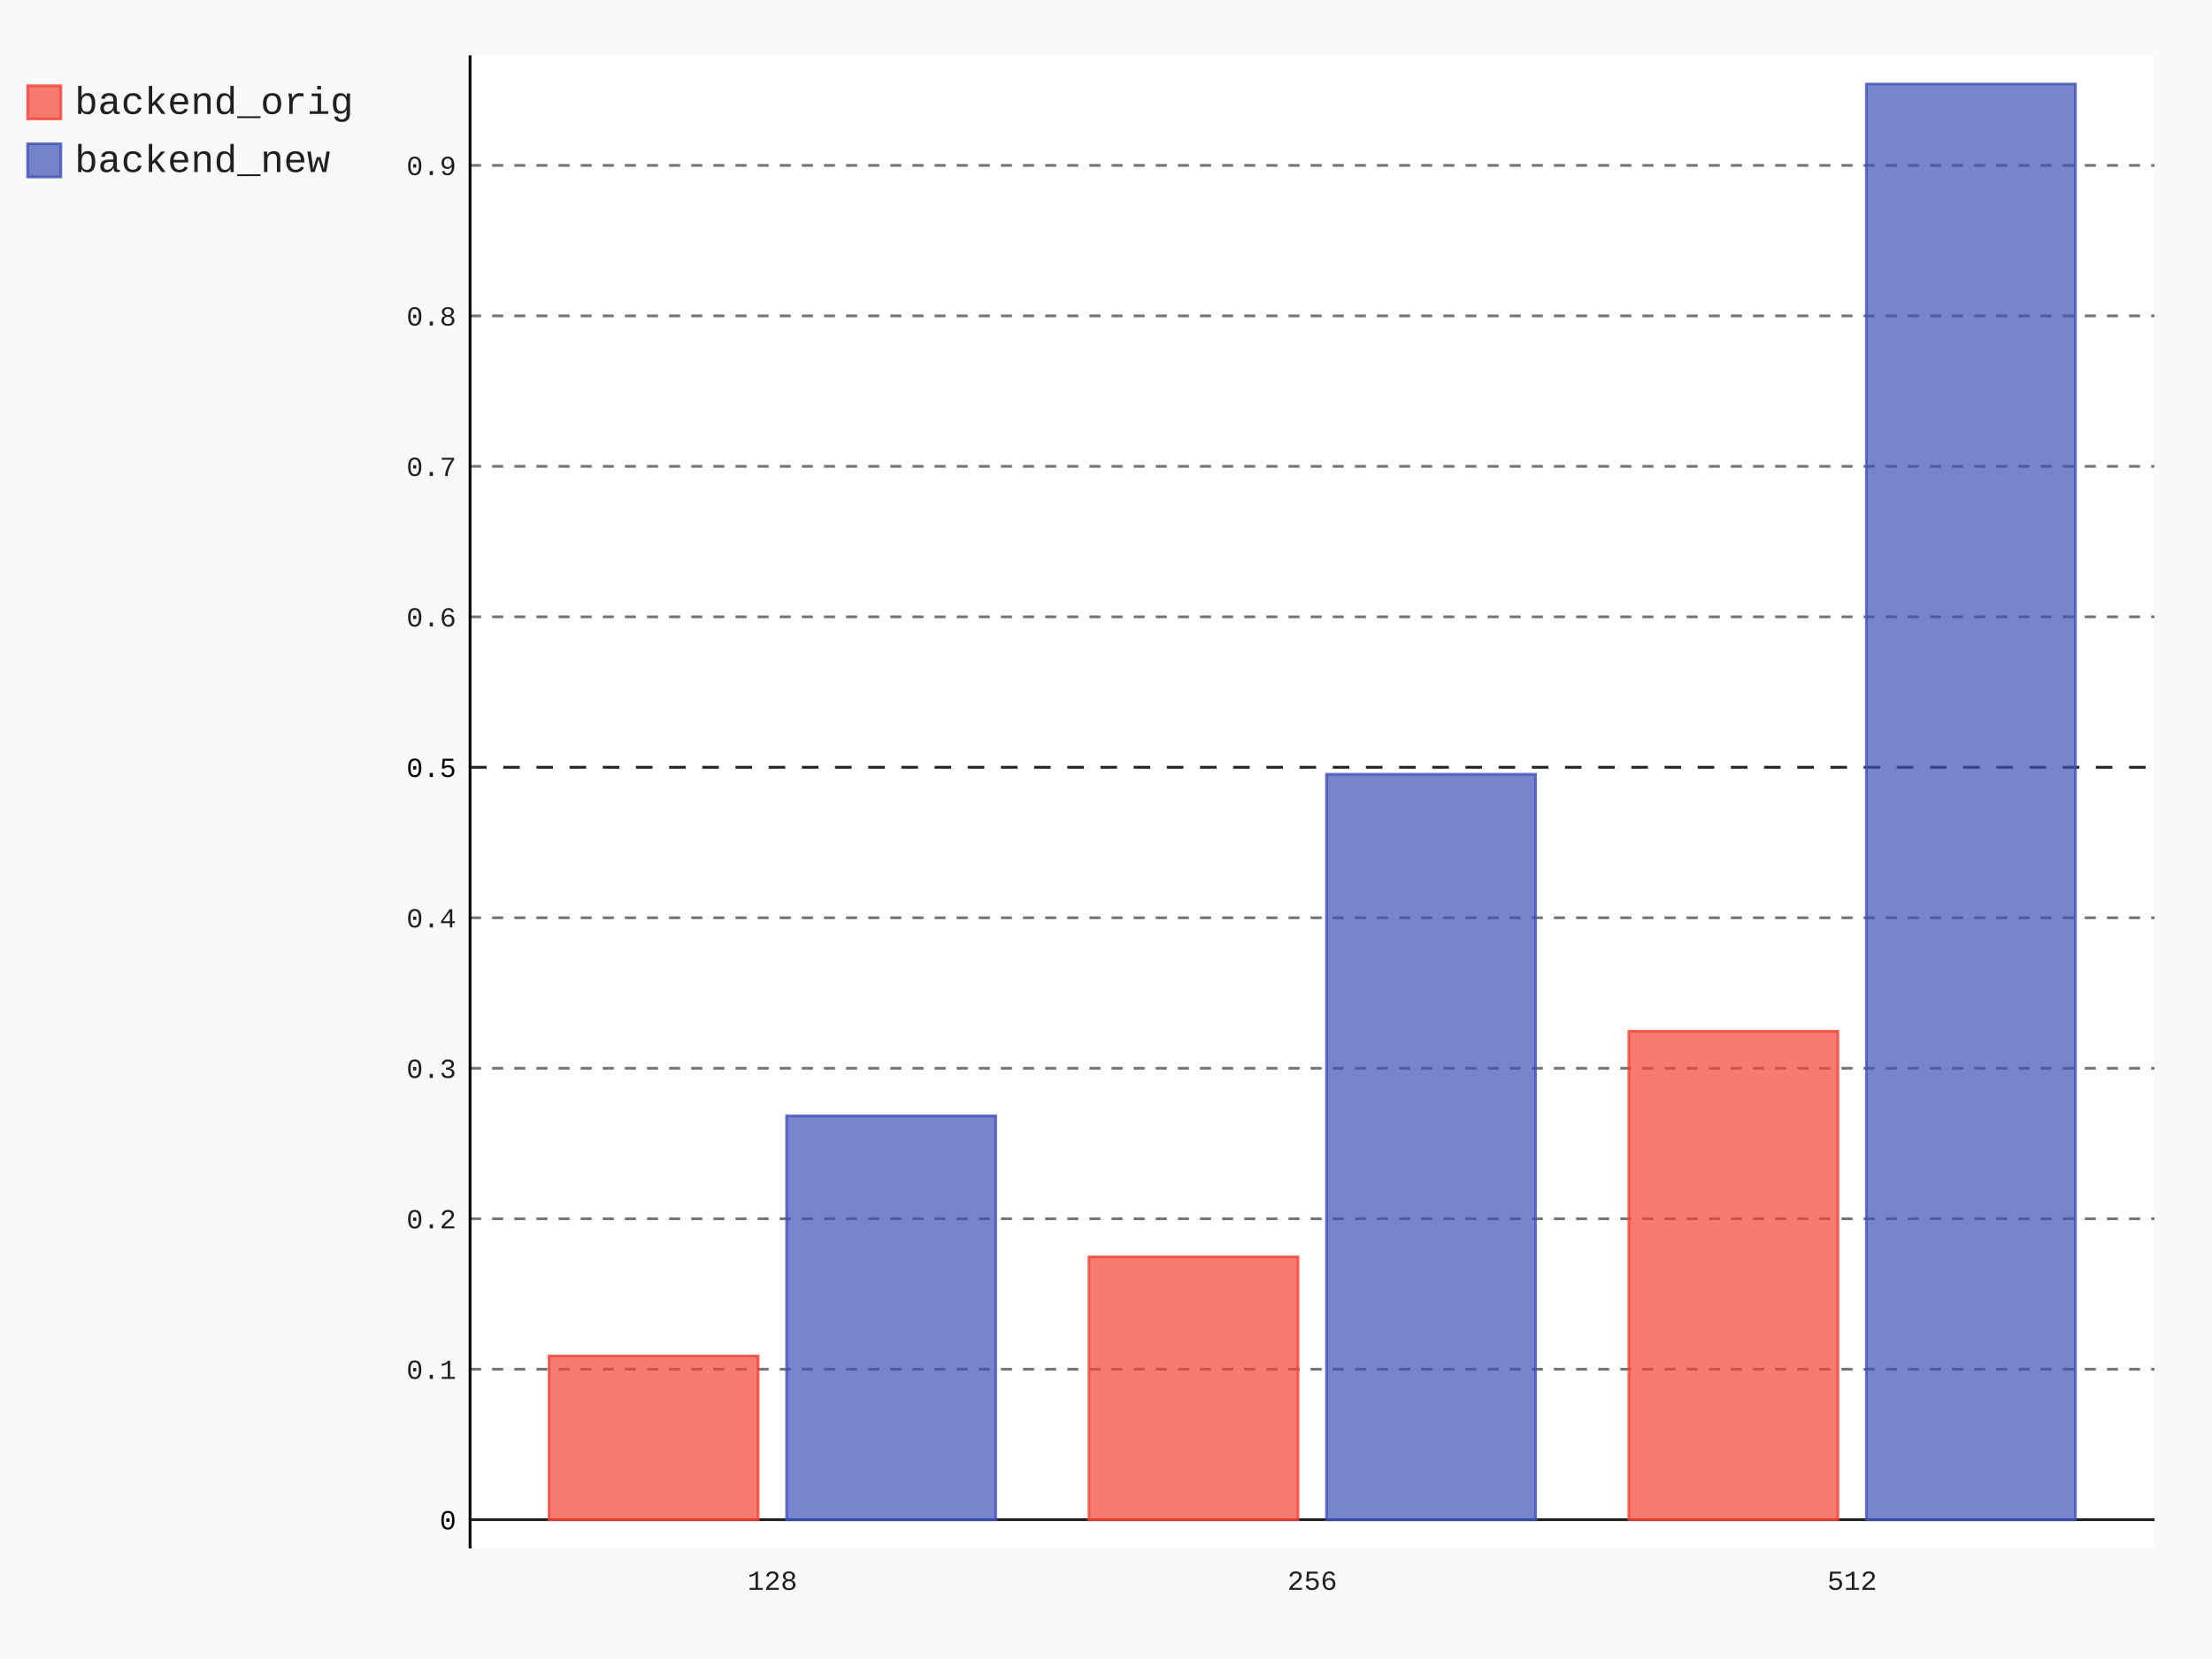
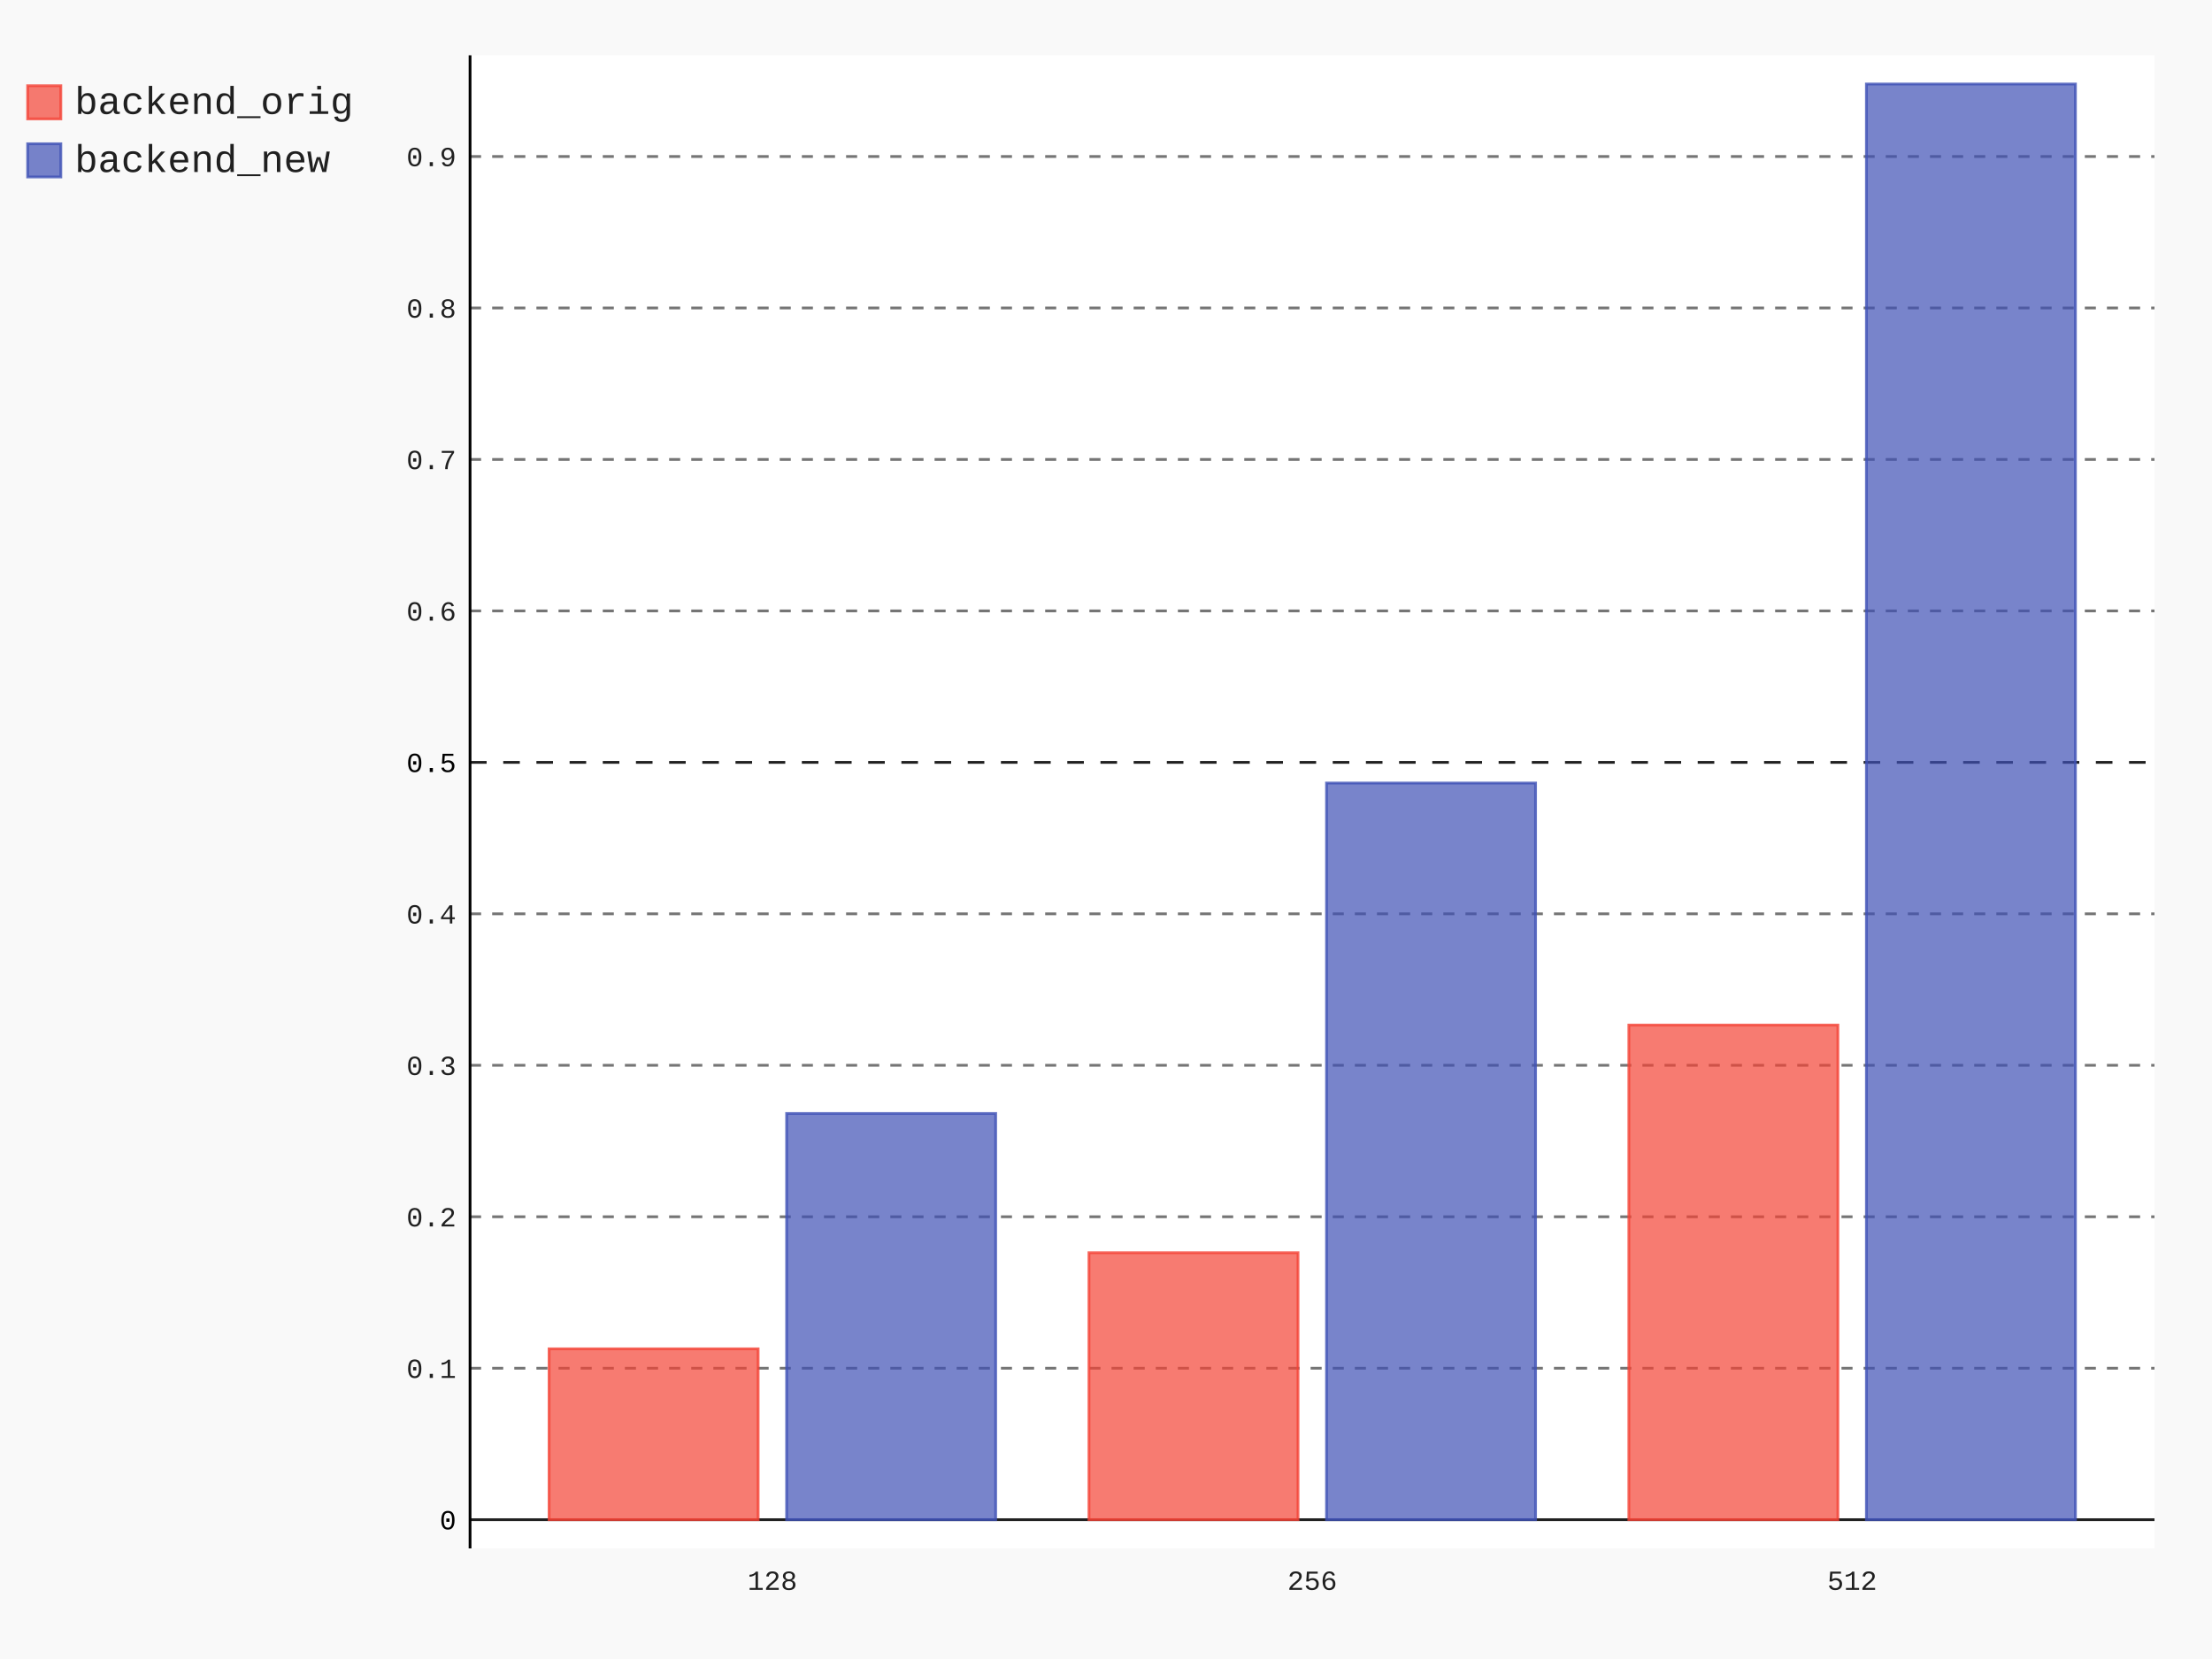
- <svg xmlns="http://www.w3.org/2000/svg" id="chart-0001efea-0c86-47b1-9662-b677da425d8c" class="pygal-chart" viewBox="0 0 800 600">
+ <svg xmlns="http://www.w3.org/2000/svg" id="chart-1978d65a-bd42-4856-ad61-c2f99dd51070" class="pygal-chart" viewBox="0 0 800 600">
  <defs>
-     <style type="text/css">#chart-0001efea-0c86-47b1-9662-b677da425d8c{-webkit-user-select:none;-webkit-font-smoothing:antialiased;font-family:Consolas,"Liberation Mono",Menlo,Courier,monospace}#chart-0001efea-0c86-47b1-9662-b677da425d8c .title{font-family:Consolas,"Liberation Mono",Menlo,Courier,monospace;font-size:16px}#chart-0001efea-0c86-47b1-9662-b677da425d8c .legends .legend text{font-family:Consolas,"Liberation Mono",Menlo,Courier,monospace;font-size:14px}#chart-0001efea-0c86-47b1-9662-b677da425d8c .axis text{font-family:Consolas,"Liberation Mono",Menlo,Courier,monospace;font-size:10px}#chart-0001efea-0c86-47b1-9662-b677da425d8c .axis text.major{font-family:Consolas,"Liberation Mono",Menlo,Courier,monospace;font-size:10px}#chart-0001efea-0c86-47b1-9662-b677da425d8c .text-overlay text.value{font-family:Consolas,"Liberation Mono",Menlo,Courier,monospace;font-size:16px}#chart-0001efea-0c86-47b1-9662-b677da425d8c .text-overlay text.label{font-family:Consolas,"Liberation Mono",Menlo,Courier,monospace;font-size:10px}#chart-0001efea-0c86-47b1-9662-b677da425d8c .tooltip{font-family:Consolas,"Liberation Mono",Menlo,Courier,monospace;font-size:14px}#chart-0001efea-0c86-47b1-9662-b677da425d8c text.no_data{font-family:Consolas,"Liberation Mono",Menlo,Courier,monospace;font-size:64px}
- #chart-0001efea-0c86-47b1-9662-b677da425d8c{background-color:rgba(249,249,249,1)}#chart-0001efea-0c86-47b1-9662-b677da425d8c path,#chart-0001efea-0c86-47b1-9662-b677da425d8c line,#chart-0001efea-0c86-47b1-9662-b677da425d8c rect,#chart-0001efea-0c86-47b1-9662-b677da425d8c circle{-webkit-transition:150ms;-moz-transition:150ms;transition:150ms}#chart-0001efea-0c86-47b1-9662-b677da425d8c .graph &gt; .background{fill:rgba(249,249,249,1)}#chart-0001efea-0c86-47b1-9662-b677da425d8c .plot &gt; .background{fill:rgba(255,255,255,1)}#chart-0001efea-0c86-47b1-9662-b677da425d8c .graph{fill:rgba(0,0,0,.87)}#chart-0001efea-0c86-47b1-9662-b677da425d8c text.no_data{fill:rgba(0,0,0,1)}#chart-0001efea-0c86-47b1-9662-b677da425d8c .title{fill:rgba(0,0,0,1)}#chart-0001efea-0c86-47b1-9662-b677da425d8c .legends .legend text{fill:rgba(0,0,0,.87)}#chart-0001efea-0c86-47b1-9662-b677da425d8c .legends .legend:hover text{fill:rgba(0,0,0,1)}#chart-0001efea-0c86-47b1-9662-b677da425d8c .axis .line{stroke:rgba(0,0,0,1)}#chart-0001efea-0c86-47b1-9662-b677da425d8c .axis .guide.line{stroke:rgba(0,0,0,.54)}#chart-0001efea-0c86-47b1-9662-b677da425d8c .axis .major.line{stroke:rgba(0,0,0,.87)}#chart-0001efea-0c86-47b1-9662-b677da425d8c .axis text.major{fill:rgba(0,0,0,1)}#chart-0001efea-0c86-47b1-9662-b677da425d8c .axis.y .guides:hover .guide.line,#chart-0001efea-0c86-47b1-9662-b677da425d8c .line-graph .axis.x .guides:hover .guide.line,#chart-0001efea-0c86-47b1-9662-b677da425d8c .stackedline-graph .axis.x .guides:hover .guide.line,#chart-0001efea-0c86-47b1-9662-b677da425d8c .xy-graph .axis.x .guides:hover .guide.line{stroke:rgba(0,0,0,1)}#chart-0001efea-0c86-47b1-9662-b677da425d8c .axis .guides:hover text{fill:rgba(0,0,0,1)}#chart-0001efea-0c86-47b1-9662-b677da425d8c .reactive{fill-opacity:.7;stroke-opacity:.8}#chart-0001efea-0c86-47b1-9662-b677da425d8c .ci{stroke:rgba(0,0,0,.87)}#chart-0001efea-0c86-47b1-9662-b677da425d8c .reactive.active,#chart-0001efea-0c86-47b1-9662-b677da425d8c .active .reactive{fill-opacity:.8;stroke-opacity:.9;stroke-width:4}#chart-0001efea-0c86-47b1-9662-b677da425d8c .ci .reactive.active{stroke-width:1.5}#chart-0001efea-0c86-47b1-9662-b677da425d8c .series text{fill:rgba(0,0,0,1)}#chart-0001efea-0c86-47b1-9662-b677da425d8c .tooltip rect{fill:rgba(255,255,255,1);stroke:rgba(0,0,0,1);-webkit-transition:opacity 150ms;-moz-transition:opacity 150ms;transition:opacity 150ms}#chart-0001efea-0c86-47b1-9662-b677da425d8c .tooltip .label{fill:rgba(0,0,0,.87)}#chart-0001efea-0c86-47b1-9662-b677da425d8c .tooltip .label{fill:rgba(0,0,0,.87)}#chart-0001efea-0c86-47b1-9662-b677da425d8c .tooltip .legend{font-size:.8em;fill:rgba(0,0,0,.54)}#chart-0001efea-0c86-47b1-9662-b677da425d8c .tooltip .x_label{font-size:.6em;fill:rgba(0,0,0,1)}#chart-0001efea-0c86-47b1-9662-b677da425d8c .tooltip .xlink{font-size:.5em;text-decoration:underline}#chart-0001efea-0c86-47b1-9662-b677da425d8c .tooltip .value{font-size:1.5em}#chart-0001efea-0c86-47b1-9662-b677da425d8c .bound{font-size:.5em}#chart-0001efea-0c86-47b1-9662-b677da425d8c .max-value{font-size:.75em;fill:rgba(0,0,0,.54)}#chart-0001efea-0c86-47b1-9662-b677da425d8c .map-element{fill:rgba(255,255,255,1);stroke:rgba(0,0,0,.54) !important}#chart-0001efea-0c86-47b1-9662-b677da425d8c .map-element .reactive{fill-opacity:inherit;stroke-opacity:inherit}#chart-0001efea-0c86-47b1-9662-b677da425d8c .color-0,#chart-0001efea-0c86-47b1-9662-b677da425d8c .color-0 a:visited{stroke:#F44336;fill:#F44336}#chart-0001efea-0c86-47b1-9662-b677da425d8c .color-1,#chart-0001efea-0c86-47b1-9662-b677da425d8c .color-1 a:visited{stroke:#3F51B5;fill:#3F51B5}#chart-0001efea-0c86-47b1-9662-b677da425d8c .text-overlay .color-0 text{fill:black}#chart-0001efea-0c86-47b1-9662-b677da425d8c .text-overlay .color-1 text{fill:black}
- #chart-0001efea-0c86-47b1-9662-b677da425d8c text.no_data{text-anchor:middle}#chart-0001efea-0c86-47b1-9662-b677da425d8c .guide.line{fill:none}#chart-0001efea-0c86-47b1-9662-b677da425d8c .centered{text-anchor:middle}#chart-0001efea-0c86-47b1-9662-b677da425d8c .title{text-anchor:middle}#chart-0001efea-0c86-47b1-9662-b677da425d8c .legends .legend text{fill-opacity:1}#chart-0001efea-0c86-47b1-9662-b677da425d8c .axis.x text{text-anchor:middle}#chart-0001efea-0c86-47b1-9662-b677da425d8c .axis.x:not(.web) text[transform]{text-anchor:start}#chart-0001efea-0c86-47b1-9662-b677da425d8c .axis.x:not(.web) text[transform].backwards{text-anchor:end}#chart-0001efea-0c86-47b1-9662-b677da425d8c .axis.y text{text-anchor:end}#chart-0001efea-0c86-47b1-9662-b677da425d8c .axis.y text[transform].backwards{text-anchor:start}#chart-0001efea-0c86-47b1-9662-b677da425d8c .axis.y2 text{text-anchor:start}#chart-0001efea-0c86-47b1-9662-b677da425d8c .axis.y2 text[transform].backwards{text-anchor:end}#chart-0001efea-0c86-47b1-9662-b677da425d8c .axis .guide.line{stroke-dasharray:4,4}#chart-0001efea-0c86-47b1-9662-b677da425d8c .axis .major.guide.line{stroke-dasharray:6,6}#chart-0001efea-0c86-47b1-9662-b677da425d8c .horizontal .axis.y .guide.line,#chart-0001efea-0c86-47b1-9662-b677da425d8c .horizontal .axis.y2 .guide.line,#chart-0001efea-0c86-47b1-9662-b677da425d8c .vertical .axis.x .guide.line{opacity:0}#chart-0001efea-0c86-47b1-9662-b677da425d8c .horizontal .axis.always_show .guide.line,#chart-0001efea-0c86-47b1-9662-b677da425d8c .vertical .axis.always_show .guide.line{opacity:1 !important}#chart-0001efea-0c86-47b1-9662-b677da425d8c .axis.y .guides:hover .guide.line,#chart-0001efea-0c86-47b1-9662-b677da425d8c .axis.y2 .guides:hover .guide.line,#chart-0001efea-0c86-47b1-9662-b677da425d8c .axis.x .guides:hover .guide.line{opacity:1}#chart-0001efea-0c86-47b1-9662-b677da425d8c .axis .guides:hover text{opacity:1}#chart-0001efea-0c86-47b1-9662-b677da425d8c .nofill{fill:none}#chart-0001efea-0c86-47b1-9662-b677da425d8c .subtle-fill{fill-opacity:.2}#chart-0001efea-0c86-47b1-9662-b677da425d8c .dot{stroke-width:1px;fill-opacity:1}#chart-0001efea-0c86-47b1-9662-b677da425d8c .dot.active{stroke-width:5px}#chart-0001efea-0c86-47b1-9662-b677da425d8c .dot.negative{fill:transparent}#chart-0001efea-0c86-47b1-9662-b677da425d8c text,#chart-0001efea-0c86-47b1-9662-b677da425d8c tspan{stroke:none !important}#chart-0001efea-0c86-47b1-9662-b677da425d8c .series text.active{opacity:1}#chart-0001efea-0c86-47b1-9662-b677da425d8c .tooltip rect{fill-opacity:.95;stroke-width:.5}#chart-0001efea-0c86-47b1-9662-b677da425d8c .tooltip text{fill-opacity:1}#chart-0001efea-0c86-47b1-9662-b677da425d8c .showable{visibility:hidden}#chart-0001efea-0c86-47b1-9662-b677da425d8c .showable.shown{visibility:visible}#chart-0001efea-0c86-47b1-9662-b677da425d8c .gauge-background{fill:rgba(229,229,229,1);stroke:none}#chart-0001efea-0c86-47b1-9662-b677da425d8c .bg-lines{stroke:rgba(249,249,249,1);stroke-width:2px}</style>
+     <style type="text/css">#chart-1978d65a-bd42-4856-ad61-c2f99dd51070{-webkit-user-select:none;-webkit-font-smoothing:antialiased;font-family:Consolas,"Liberation Mono",Menlo,Courier,monospace}#chart-1978d65a-bd42-4856-ad61-c2f99dd51070 .title{font-family:Consolas,"Liberation Mono",Menlo,Courier,monospace;font-size:16px}#chart-1978d65a-bd42-4856-ad61-c2f99dd51070 .legends .legend text{font-family:Consolas,"Liberation Mono",Menlo,Courier,monospace;font-size:14px}#chart-1978d65a-bd42-4856-ad61-c2f99dd51070 .axis text{font-family:Consolas,"Liberation Mono",Menlo,Courier,monospace;font-size:10px}#chart-1978d65a-bd42-4856-ad61-c2f99dd51070 .axis text.major{font-family:Consolas,"Liberation Mono",Menlo,Courier,monospace;font-size:10px}#chart-1978d65a-bd42-4856-ad61-c2f99dd51070 .text-overlay text.value{font-family:Consolas,"Liberation Mono",Menlo,Courier,monospace;font-size:16px}#chart-1978d65a-bd42-4856-ad61-c2f99dd51070 .text-overlay text.label{font-family:Consolas,"Liberation Mono",Menlo,Courier,monospace;font-size:10px}#chart-1978d65a-bd42-4856-ad61-c2f99dd51070 .tooltip{font-family:Consolas,"Liberation Mono",Menlo,Courier,monospace;font-size:14px}#chart-1978d65a-bd42-4856-ad61-c2f99dd51070 text.no_data{font-family:Consolas,"Liberation Mono",Menlo,Courier,monospace;font-size:64px}
+ #chart-1978d65a-bd42-4856-ad61-c2f99dd51070{background-color:rgba(249,249,249,1)}#chart-1978d65a-bd42-4856-ad61-c2f99dd51070 path,#chart-1978d65a-bd42-4856-ad61-c2f99dd51070 line,#chart-1978d65a-bd42-4856-ad61-c2f99dd51070 rect,#chart-1978d65a-bd42-4856-ad61-c2f99dd51070 circle{-webkit-transition:150ms;-moz-transition:150ms;transition:150ms}#chart-1978d65a-bd42-4856-ad61-c2f99dd51070 .graph &gt; .background{fill:rgba(249,249,249,1)}#chart-1978d65a-bd42-4856-ad61-c2f99dd51070 .plot &gt; .background{fill:rgba(255,255,255,1)}#chart-1978d65a-bd42-4856-ad61-c2f99dd51070 .graph{fill:rgba(0,0,0,.87)}#chart-1978d65a-bd42-4856-ad61-c2f99dd51070 text.no_data{fill:rgba(0,0,0,1)}#chart-1978d65a-bd42-4856-ad61-c2f99dd51070 .title{fill:rgba(0,0,0,1)}#chart-1978d65a-bd42-4856-ad61-c2f99dd51070 .legends .legend text{fill:rgba(0,0,0,.87)}#chart-1978d65a-bd42-4856-ad61-c2f99dd51070 .legends .legend:hover text{fill:rgba(0,0,0,1)}#chart-1978d65a-bd42-4856-ad61-c2f99dd51070 .axis .line{stroke:rgba(0,0,0,1)}#chart-1978d65a-bd42-4856-ad61-c2f99dd51070 .axis .guide.line{stroke:rgba(0,0,0,.54)}#chart-1978d65a-bd42-4856-ad61-c2f99dd51070 .axis .major.line{stroke:rgba(0,0,0,.87)}#chart-1978d65a-bd42-4856-ad61-c2f99dd51070 .axis text.major{fill:rgba(0,0,0,1)}#chart-1978d65a-bd42-4856-ad61-c2f99dd51070 .axis.y .guides:hover .guide.line,#chart-1978d65a-bd42-4856-ad61-c2f99dd51070 .line-graph .axis.x .guides:hover .guide.line,#chart-1978d65a-bd42-4856-ad61-c2f99dd51070 .stackedline-graph .axis.x .guides:hover .guide.line,#chart-1978d65a-bd42-4856-ad61-c2f99dd51070 .xy-graph .axis.x .guides:hover .guide.line{stroke:rgba(0,0,0,1)}#chart-1978d65a-bd42-4856-ad61-c2f99dd51070 .axis .guides:hover text{fill:rgba(0,0,0,1)}#chart-1978d65a-bd42-4856-ad61-c2f99dd51070 .reactive{fill-opacity:.7;stroke-opacity:.8}#chart-1978d65a-bd42-4856-ad61-c2f99dd51070 .ci{stroke:rgba(0,0,0,.87)}#chart-1978d65a-bd42-4856-ad61-c2f99dd51070 .reactive.active,#chart-1978d65a-bd42-4856-ad61-c2f99dd51070 .active .reactive{fill-opacity:.8;stroke-opacity:.9;stroke-width:4}#chart-1978d65a-bd42-4856-ad61-c2f99dd51070 .ci .reactive.active{stroke-width:1.5}#chart-1978d65a-bd42-4856-ad61-c2f99dd51070 .series text{fill:rgba(0,0,0,1)}#chart-1978d65a-bd42-4856-ad61-c2f99dd51070 .tooltip rect{fill:rgba(255,255,255,1);stroke:rgba(0,0,0,1);-webkit-transition:opacity 150ms;-moz-transition:opacity 150ms;transition:opacity 150ms}#chart-1978d65a-bd42-4856-ad61-c2f99dd51070 .tooltip .label{fill:rgba(0,0,0,.87)}#chart-1978d65a-bd42-4856-ad61-c2f99dd51070 .tooltip .label{fill:rgba(0,0,0,.87)}#chart-1978d65a-bd42-4856-ad61-c2f99dd51070 .tooltip .legend{font-size:.8em;fill:rgba(0,0,0,.54)}#chart-1978d65a-bd42-4856-ad61-c2f99dd51070 .tooltip .x_label{font-size:.6em;fill:rgba(0,0,0,1)}#chart-1978d65a-bd42-4856-ad61-c2f99dd51070 .tooltip .xlink{font-size:.5em;text-decoration:underline}#chart-1978d65a-bd42-4856-ad61-c2f99dd51070 .tooltip .value{font-size:1.5em}#chart-1978d65a-bd42-4856-ad61-c2f99dd51070 .bound{font-size:.5em}#chart-1978d65a-bd42-4856-ad61-c2f99dd51070 .max-value{font-size:.75em;fill:rgba(0,0,0,.54)}#chart-1978d65a-bd42-4856-ad61-c2f99dd51070 .map-element{fill:rgba(255,255,255,1);stroke:rgba(0,0,0,.54) !important}#chart-1978d65a-bd42-4856-ad61-c2f99dd51070 .map-element .reactive{fill-opacity:inherit;stroke-opacity:inherit}#chart-1978d65a-bd42-4856-ad61-c2f99dd51070 .color-0,#chart-1978d65a-bd42-4856-ad61-c2f99dd51070 .color-0 a:visited{stroke:#F44336;fill:#F44336}#chart-1978d65a-bd42-4856-ad61-c2f99dd51070 .color-1,#chart-1978d65a-bd42-4856-ad61-c2f99dd51070 .color-1 a:visited{stroke:#3F51B5;fill:#3F51B5}#chart-1978d65a-bd42-4856-ad61-c2f99dd51070 .text-overlay .color-0 text{fill:black}#chart-1978d65a-bd42-4856-ad61-c2f99dd51070 .text-overlay .color-1 text{fill:black}
+ #chart-1978d65a-bd42-4856-ad61-c2f99dd51070 text.no_data{text-anchor:middle}#chart-1978d65a-bd42-4856-ad61-c2f99dd51070 .guide.line{fill:none}#chart-1978d65a-bd42-4856-ad61-c2f99dd51070 .centered{text-anchor:middle}#chart-1978d65a-bd42-4856-ad61-c2f99dd51070 .title{text-anchor:middle}#chart-1978d65a-bd42-4856-ad61-c2f99dd51070 .legends .legend text{fill-opacity:1}#chart-1978d65a-bd42-4856-ad61-c2f99dd51070 .axis.x text{text-anchor:middle}#chart-1978d65a-bd42-4856-ad61-c2f99dd51070 .axis.x:not(.web) text[transform]{text-anchor:start}#chart-1978d65a-bd42-4856-ad61-c2f99dd51070 .axis.x:not(.web) text[transform].backwards{text-anchor:end}#chart-1978d65a-bd42-4856-ad61-c2f99dd51070 .axis.y text{text-anchor:end}#chart-1978d65a-bd42-4856-ad61-c2f99dd51070 .axis.y text[transform].backwards{text-anchor:start}#chart-1978d65a-bd42-4856-ad61-c2f99dd51070 .axis.y2 text{text-anchor:start}#chart-1978d65a-bd42-4856-ad61-c2f99dd51070 .axis.y2 text[transform].backwards{text-anchor:end}#chart-1978d65a-bd42-4856-ad61-c2f99dd51070 .axis .guide.line{stroke-dasharray:4,4}#chart-1978d65a-bd42-4856-ad61-c2f99dd51070 .axis .major.guide.line{stroke-dasharray:6,6}#chart-1978d65a-bd42-4856-ad61-c2f99dd51070 .horizontal .axis.y .guide.line,#chart-1978d65a-bd42-4856-ad61-c2f99dd51070 .horizontal .axis.y2 .guide.line,#chart-1978d65a-bd42-4856-ad61-c2f99dd51070 .vertical .axis.x .guide.line{opacity:0}#chart-1978d65a-bd42-4856-ad61-c2f99dd51070 .horizontal .axis.always_show .guide.line,#chart-1978d65a-bd42-4856-ad61-c2f99dd51070 .vertical .axis.always_show .guide.line{opacity:1 !important}#chart-1978d65a-bd42-4856-ad61-c2f99dd51070 .axis.y .guides:hover .guide.line,#chart-1978d65a-bd42-4856-ad61-c2f99dd51070 .axis.y2 .guides:hover .guide.line,#chart-1978d65a-bd42-4856-ad61-c2f99dd51070 .axis.x .guides:hover .guide.line{opacity:1}#chart-1978d65a-bd42-4856-ad61-c2f99dd51070 .axis .guides:hover text{opacity:1}#chart-1978d65a-bd42-4856-ad61-c2f99dd51070 .nofill{fill:none}#chart-1978d65a-bd42-4856-ad61-c2f99dd51070 .subtle-fill{fill-opacity:.2}#chart-1978d65a-bd42-4856-ad61-c2f99dd51070 .dot{stroke-width:1px;fill-opacity:1}#chart-1978d65a-bd42-4856-ad61-c2f99dd51070 .dot.active{stroke-width:5px}#chart-1978d65a-bd42-4856-ad61-c2f99dd51070 .dot.negative{fill:transparent}#chart-1978d65a-bd42-4856-ad61-c2f99dd51070 text,#chart-1978d65a-bd42-4856-ad61-c2f99dd51070 tspan{stroke:none !important}#chart-1978d65a-bd42-4856-ad61-c2f99dd51070 .series text.active{opacity:1}#chart-1978d65a-bd42-4856-ad61-c2f99dd51070 .tooltip rect{fill-opacity:.95;stroke-width:.5}#chart-1978d65a-bd42-4856-ad61-c2f99dd51070 .tooltip text{fill-opacity:1}#chart-1978d65a-bd42-4856-ad61-c2f99dd51070 .showable{visibility:hidden}#chart-1978d65a-bd42-4856-ad61-c2f99dd51070 .showable.shown{visibility:visible}#chart-1978d65a-bd42-4856-ad61-c2f99dd51070 .gauge-background{fill:rgba(229,229,229,1);stroke:none}#chart-1978d65a-bd42-4856-ad61-c2f99dd51070 .bg-lines{stroke:rgba(249,249,249,1);stroke-width:2px}</style>
  </defs>
  <g class="graph bar-graph vertical">
    <rect x="0" y="0" width="800" height="600" class="background" />
    <g transform="translate(170, 20)" class="plot">
      <rect x="0" y="0" width="609.2" height="540" class="background" />
      <g class="axis y always_show">
        <g class="guides">
          <path d="M0 529.615 h609.2" class="axis major line" />
          <text x="-5" y="533.115" class="major">0</text>
        </g>
        <g class="guides">
-           <path d="M0 475.193 h609.2" class="guide line" />
-           <text x="-5" y="478.693" class="">0.1</text>
+           <path d="M0 474.836 h609.2" class="guide line" />
+           <text x="-5" y="478.336" class="">0.1</text>
        </g>
        <g class="guides">
-           <path d="M0 420.771 h609.2" class="guide line" />
-           <text x="-5" y="424.271" class="">0.2</text>
+           <path d="M0 420.057 h609.2" class="guide line" />
+           <text x="-5" y="423.557" class="">0.2</text>
        </g>
        <g class="guides">
-           <path d="M0 366.349 h609.2" class="guide line" />
-           <text x="-5" y="369.849" class="">0.3</text>
+           <path d="M0 365.278 h609.2" class="guide line" />
+           <text x="-5" y="368.778" class="">0.3</text>
        </g>
        <g class="guides">
-           <path d="M0 311.926 h609.2" class="guide line" />
-           <text x="-5" y="315.426" class="">0.4</text>
+           <path d="M0 310.499 h609.2" class="guide line" />
+           <text x="-5" y="313.999" class="">0.4</text>
        </g>
        <g class="guides">
-           <path d="M0 257.504 h609.2" class="major guide line" />
-           <text x="-5" y="261.004" class="major">0.5</text>
+           <path d="M0 255.72 h609.2" class="major guide line" />
+           <text x="-5" y="259.22" class="major">0.5</text>
        </g>
        <g class="guides">
-           <path d="M0 203.082 h609.2" class="guide line" />
-           <text x="-5" y="206.582" class="">0.6</text>
+           <path d="M0 200.941 h609.2" class="guide line" />
+           <text x="-5" y="204.441" class="">0.6</text>
        </g>
        <g class="guides">
-           <path d="M0 148.659 h609.2" class="guide line" />
-           <text x="-5" y="152.159" class="">0.7</text>
+           <path d="M0 146.162 h609.2" class="guide line" />
+           <text x="-5" y="149.662" class="">0.7</text>
        </g>
        <g class="guides">
-           <path d="M0 94.237 h609.2" class="guide line" />
-           <text x="-5" y="97.737" class="">0.8</text>
+           <path d="M0 91.383 h609.2" class="guide line" />
+           <text x="-5" y="94.883" class="">0.8</text>
        </g>
        <g class="guides">
-           <path d="M0 39.815 h609.2" class="guide line" />
-           <text x="-5" y="43.315" class="">0.9</text>
+           <path d="M0 36.604 h609.2" class="guide line" />
+           <text x="-5" y="40.104" class="">0.9</text>
        </g>
      </g>
      <g class="axis x">
        <path d="M0 0 v540" class="line" />
        <g class="guides">
          <path d="M109.344 0 v540" class="guide line" />
          <text x="109.344" y="555.0" class="">128</text>
        </g>
        <g class="guides">
          <path d="M304.6 0 v540" class="guide line" />
          <text x="304.6" y="555.0" class="">256</text>
        </g>
        <g class="guides">
          <path d="M499.856 0 v540" class="guide line" />
          <text x="499.856" y="555.0" class="">512</text>
        </g>
      </g>
      <g class="series serie-0 color-0">
        <g class="bars">
          <g class="bar">
-             <rect x="28.586" y="470.405" rx="0" ry="0" width="75.603" height="59.21" class="rect reactive tooltip-trigger" />
+             <rect x="28.586" y="467.826" rx="0" ry="0" width="75.603" height="61.79" class="rect reactive tooltip-trigger" />
          </g>
          <g class="bar">
-             <rect x="223.842" y="434.553" rx="0" ry="0" width="75.603" height="95.063" class="rect reactive tooltip-trigger" />
+             <rect x="223.842" y="433.07" rx="0" ry="0" width="75.603" height="96.545" class="rect reactive tooltip-trigger" />
          </g>
          <g class="bar">
-             <rect x="419.098" y="352.952" rx="0" ry="0" width="75.603" height="176.663" class="rect reactive tooltip-trigger" />
+             <rect x="419.098" y="350.733" rx="0" ry="0" width="75.603" height="178.882" class="rect reactive tooltip-trigger" />
          </g>
        </g>
      </g>
      <g class="series serie-1 color-1">
        <g class="bars">
          <g class="bar">
-             <rect x="114.498" y="383.556" rx="0" ry="0" width="75.603" height="146.059" class="rect reactive tooltip-trigger" />
+             <rect x="114.498" y="382.71" rx="0" ry="0" width="75.603" height="146.905" class="rect reactive tooltip-trigger" />
          </g>
          <g class="bar">
-             <rect x="309.755" y="260.032" rx="0" ry="0" width="75.603" height="269.583" class="rect reactive tooltip-trigger" />
+             <rect x="309.755" y="263.195" rx="0" ry="0" width="75.603" height="266.42" class="rect reactive tooltip-trigger" />
          </g>
          <g class="bar">
            <rect x="505.011" y="10.385" rx="0" ry="0" width="75.603" height="519.231" class="rect reactive tooltip-trigger" />
          </g>
        </g>
      </g>
    </g>
    <g class="titles" />
    <g transform="translate(170, 20)" class="plot overlay">
      <g class="series serie-0 color-0" />
      <g class="series serie-1 color-1" />
    </g>
    <g transform="translate(170, 20)" class="plot text-overlay">
      <g class="series serie-0 color-0" />
      <g class="series serie-1 color-1" />
    </g>
    <g transform="translate(170, 20)" class="plot tooltip-overlay">
      <g transform="translate(0 0)" style="opacity: 0" class="tooltip">
        <rect rx="0" ry="0" width="0" height="0" class="tooltip-box" />
        <g class="text" />
      </g>
    </g>
    <g transform="translate(10, 30)" class="legends">
      <g id="activate-serie-0" class="legend reactive activate-serie">
        <rect x="0.0" y="1.0" width="12" height="12" class="color-0 reactive" />
        <text x="17.0" y="11.2">backend_orig</text>
      </g>
      <g id="activate-serie-1" class="legend reactive activate-serie">
        <rect x="0.0" y="22.0" width="12" height="12" class="color-1 reactive" />
        <text x="17.0" y="32.2">backend_new</text>
      </g>
    </g>
    <g transform="translate(790, 30)" class="legends" />
  </g>
</svg>
